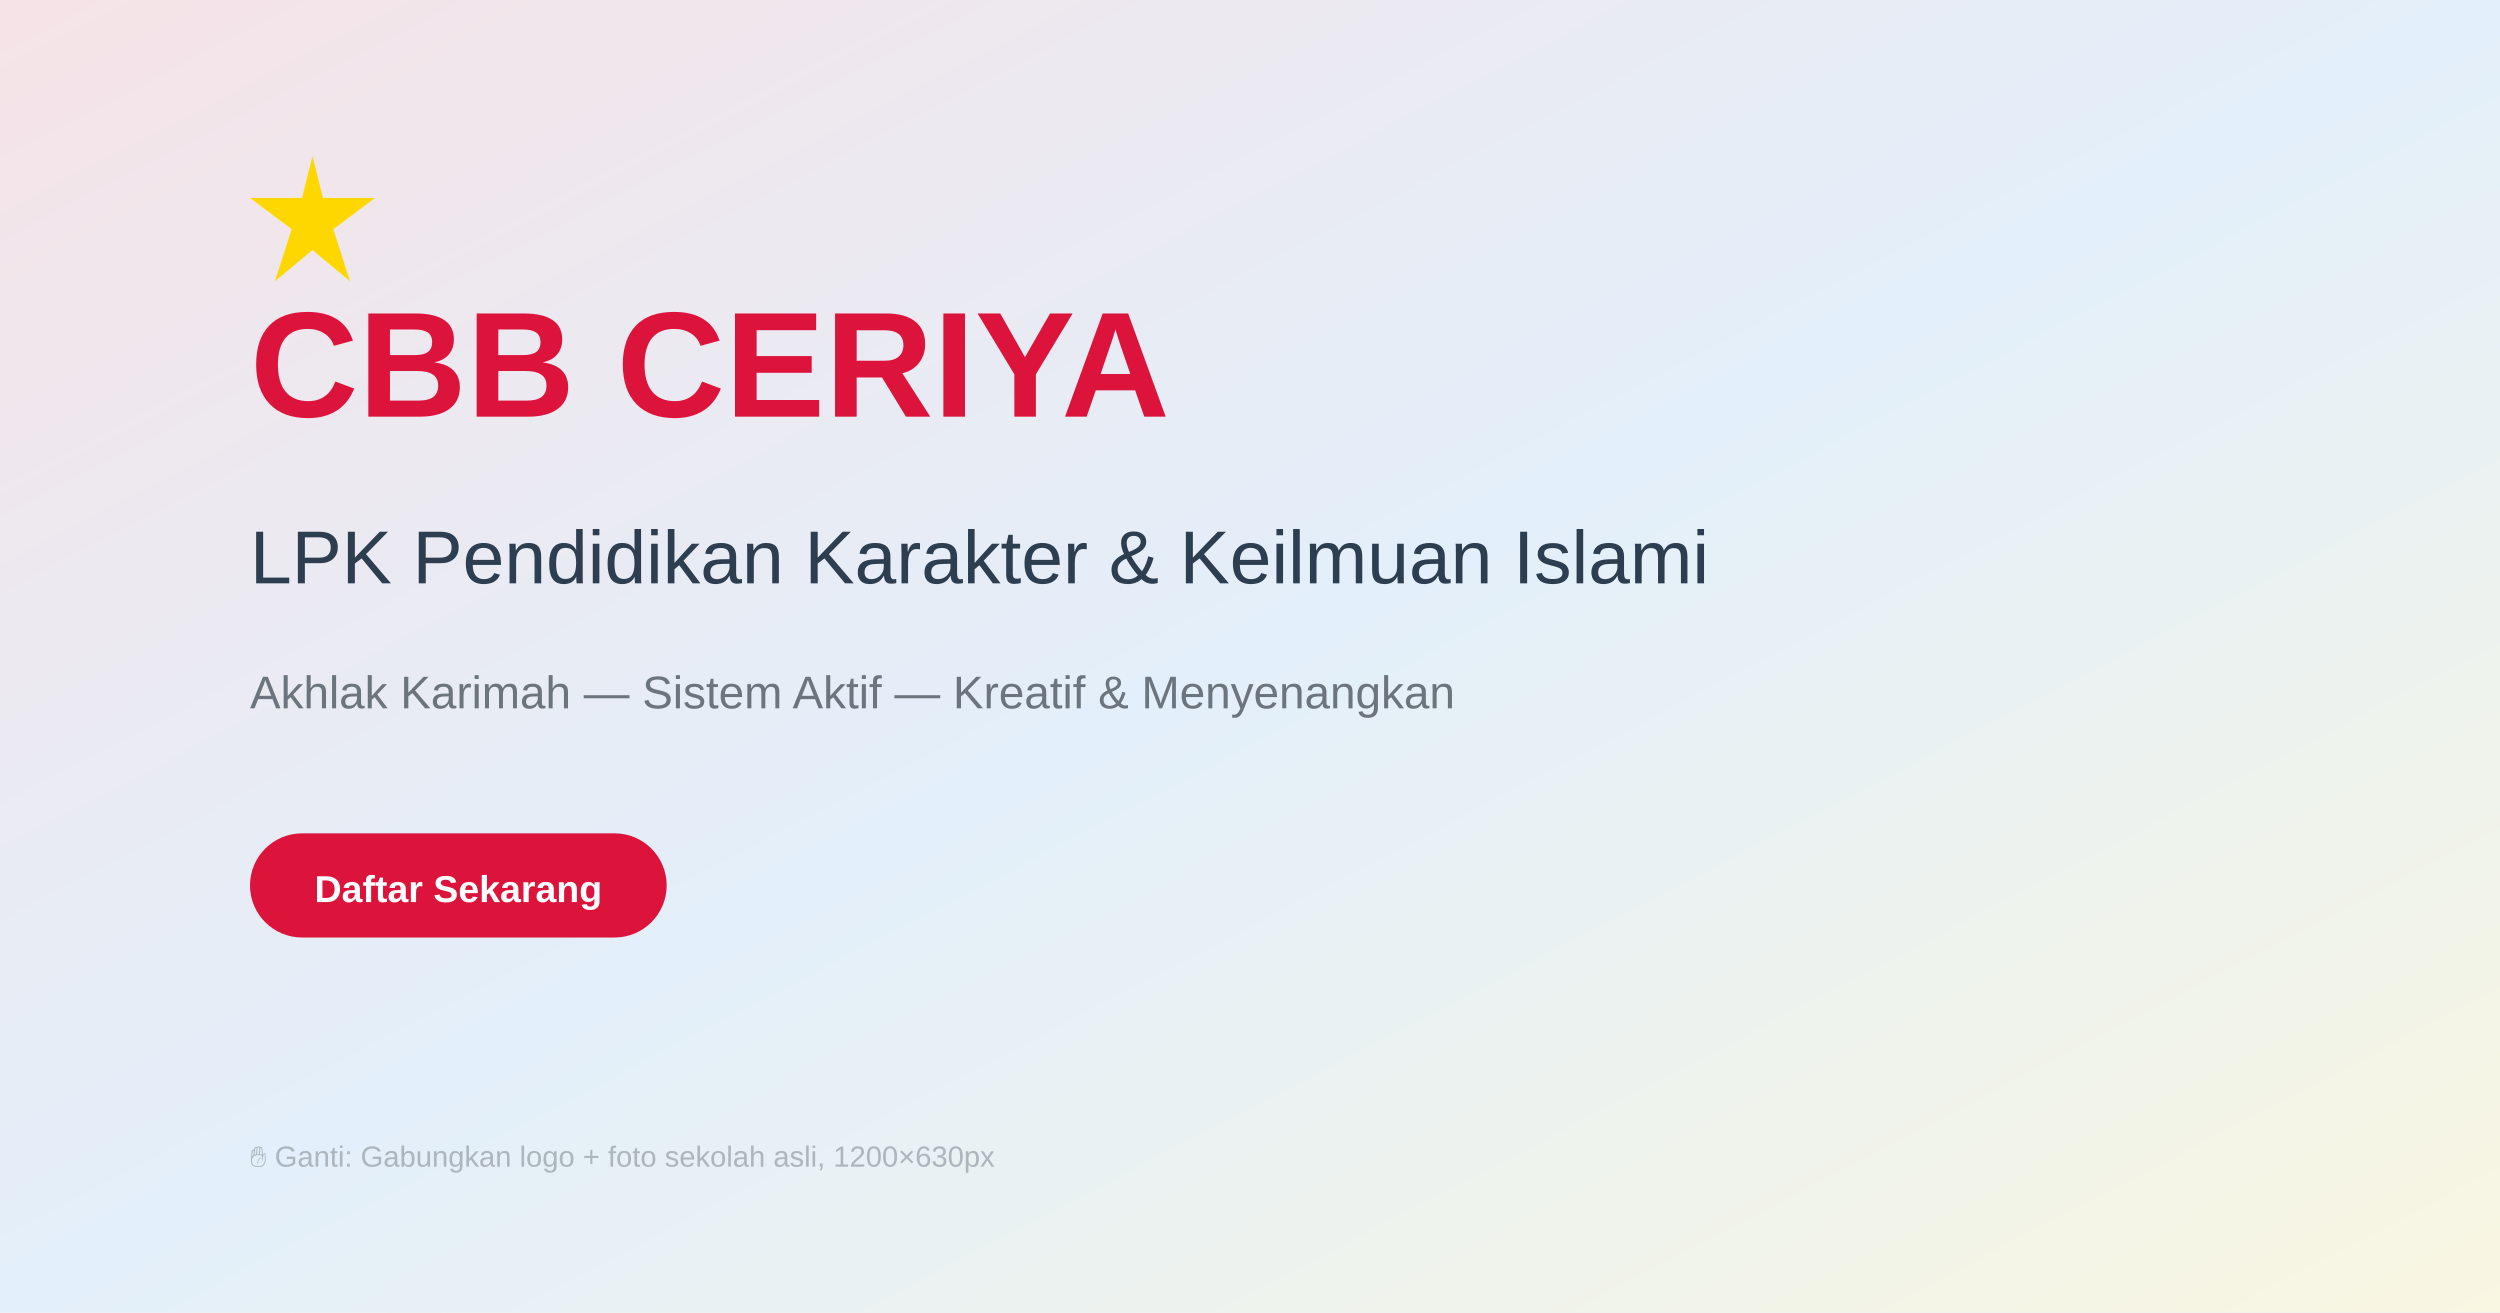
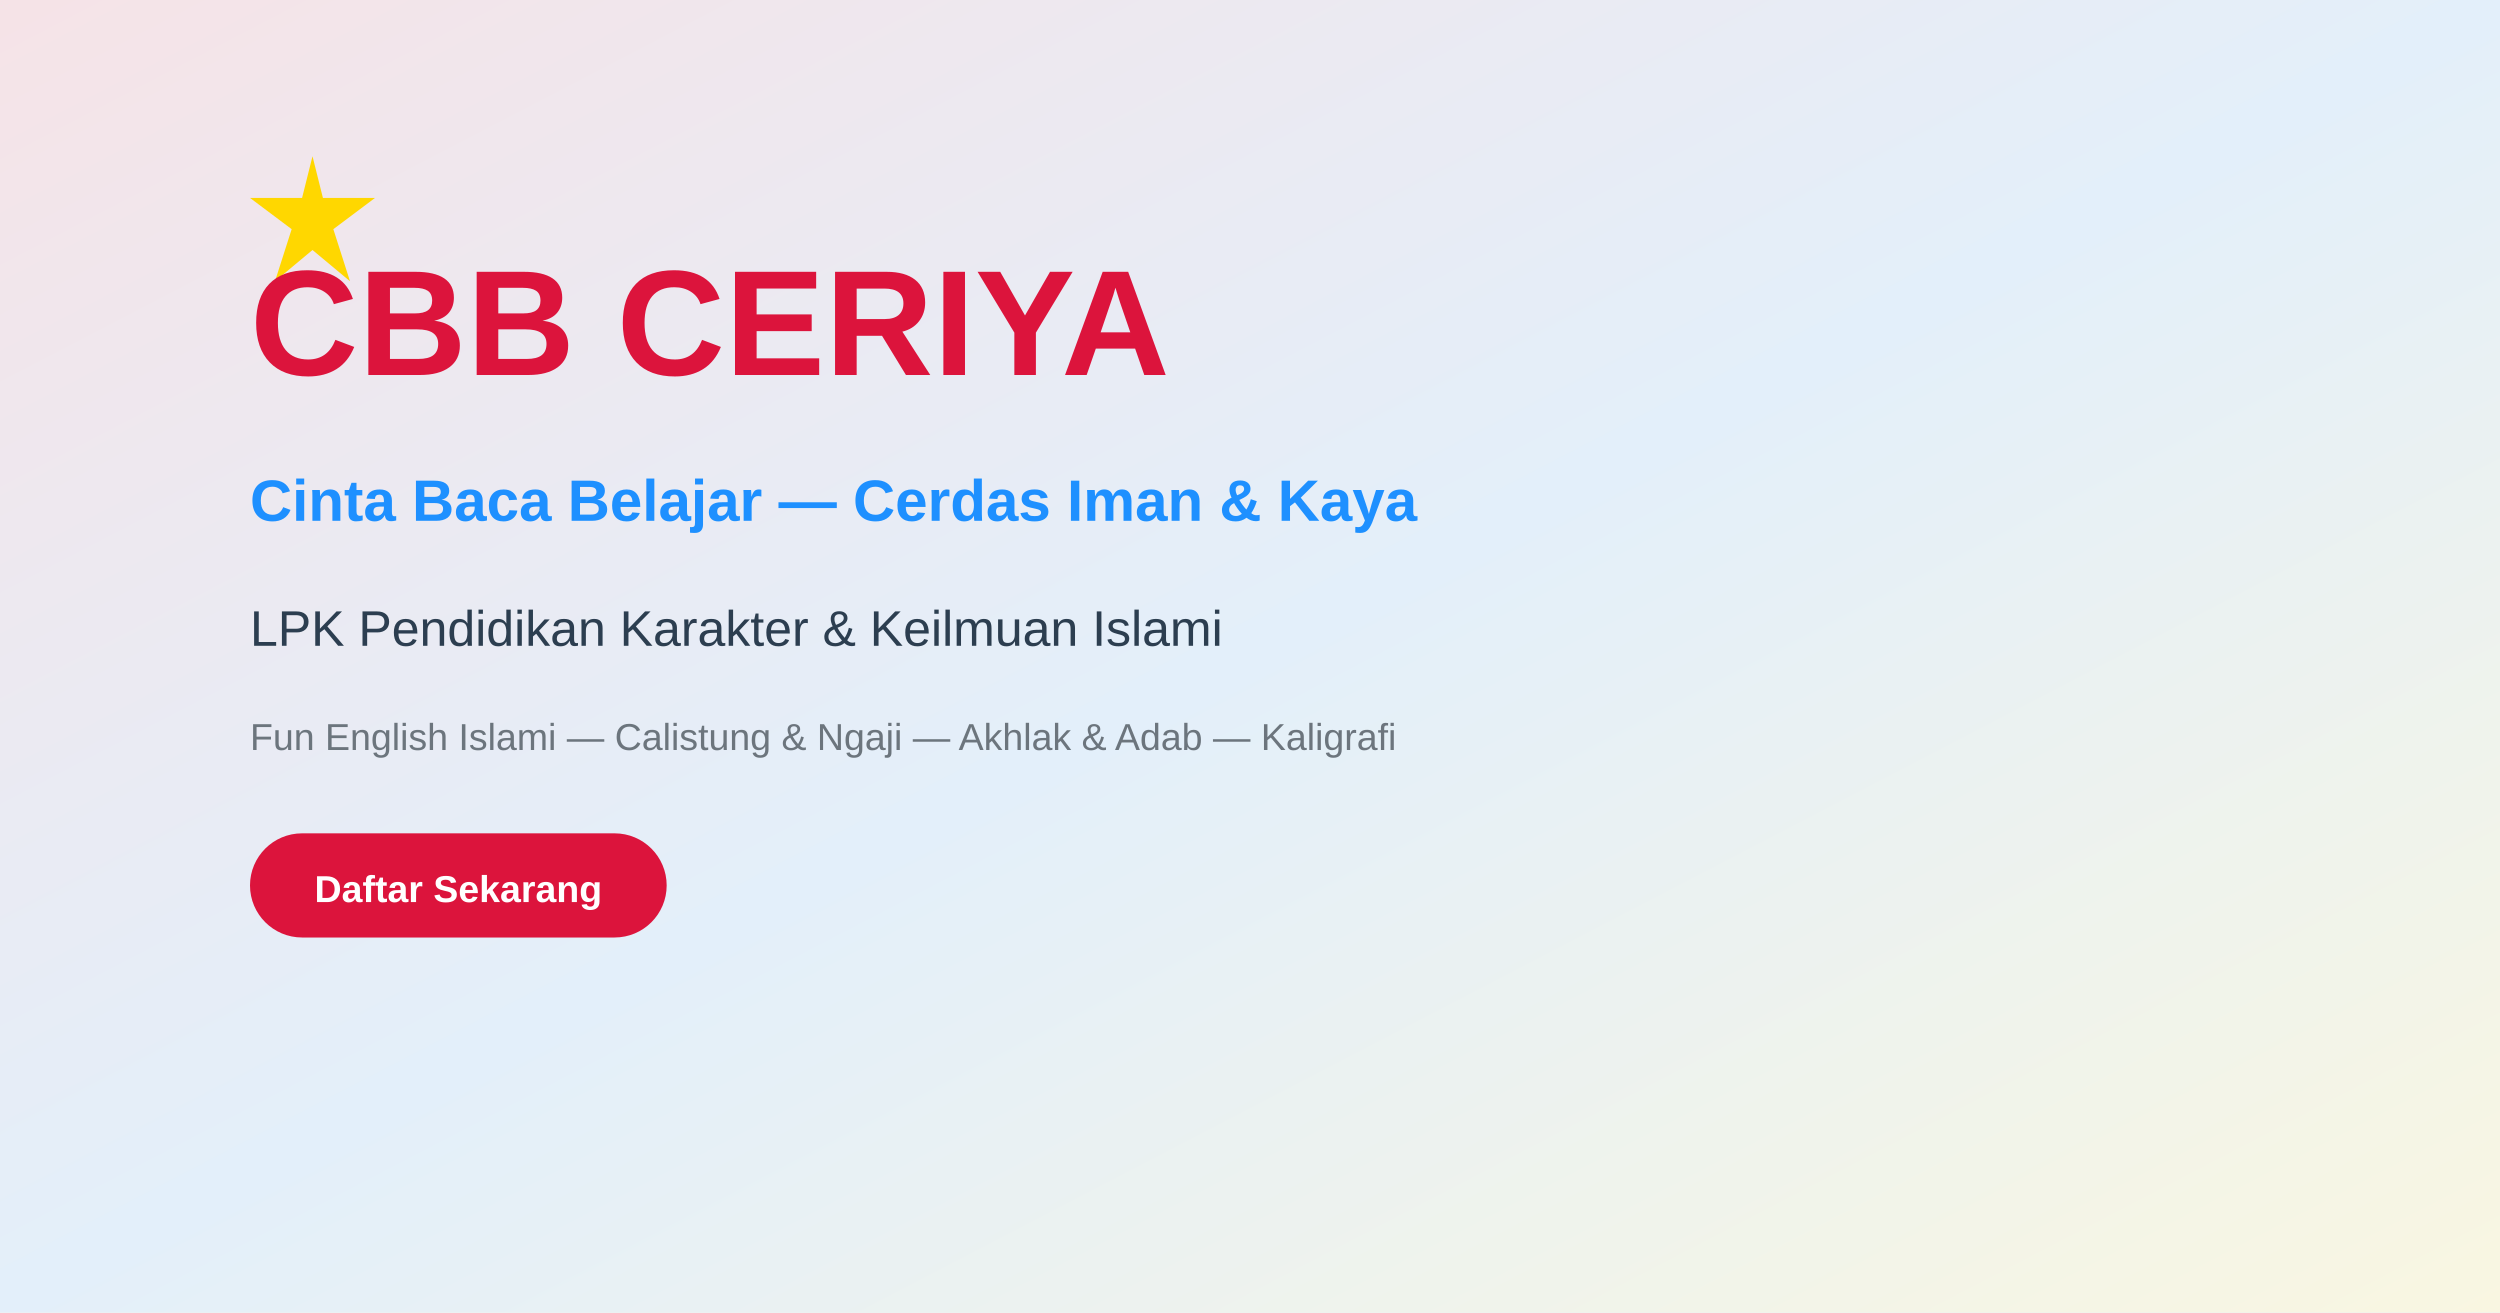
<svg xmlns="http://www.w3.org/2000/svg" viewBox="0 0 1200 630">
  <defs>
    <linearGradient id="ogGrad" x1="0%" y1="0%" x2="100%" y2="100%">
      <stop offset="0%" stop-color="#DC143C" />
      <stop offset="50%" stop-color="#1E90FF" />
      <stop offset="100%" stop-color="#FFD700" />
    </linearGradient>
  </defs>
  <rect width="1200" height="630" fill="#F8F9FA" />
  <rect width="1200" height="630" fill="url(#ogGrad)" opacity="0.1" />
  <g transform="translate(100, 60)">
    <polygon points="50,15 55,35 80,35 60,50 68,75 50,60 32,75 40,50 20,35 45,35" fill="#FFD700" />
  </g>
-   <text x="120" y="200" font-family="Arial, sans-serif" font-size="72" font-weight="800" fill="#DC143C">CBB CERIYA</text>
-   <text x="120" y="280" font-family="Arial, sans-serif" font-size="36" font-weight="400" fill="#2C3E50">LPK Pendidikan Karakter &amp; Keilmuan Islami</text>
-   <text x="120" y="340" font-family="Arial, sans-serif" font-size="22" font-weight="300" fill="#6C757D">Akhlak Karimah — Sistem Aktif — Kreatif &amp; Menyenangkan</text>
+   <text x="120" y="180" font-family="Arial, sans-serif" font-size="72" font-weight="800" fill="#DC143C">CBB CERIYA</text>
+   <text x="120" y="250" font-family="Arial, sans-serif" font-size="28" font-weight="600" fill="#1E90FF">Cinta Baca Belajar — Cerdas Iman &amp; Kaya</text>
+   <text x="120" y="310" font-family="Arial, sans-serif" font-size="24" font-weight="400" fill="#2C3E50">LPK Pendidikan Karakter &amp; Keilmuan Islami</text>
+   <text x="120" y="360" font-family="Arial, sans-serif" font-size="18" font-weight="300" fill="#6C757D">Fun English Islami — Calistung &amp; Ngaji — Akhlak &amp; Adab — Kaligrafi</text>
  <rect x="120" y="400" width="200" height="50" rx="25" fill="#DC143C" />
  <text x="220" y="433" font-family="Arial, sans-serif" font-size="18" font-weight="600" fill="#FFFFFF" text-anchor="middle">Daftar Sekarang</text>
-   <text x="120" y="560" font-family="Arial, sans-serif" font-size="14" fill="#ADB5BD">✋ Ganti: Gabungkan logo + foto sekolah asli, 1200×630px</text>
</svg>
